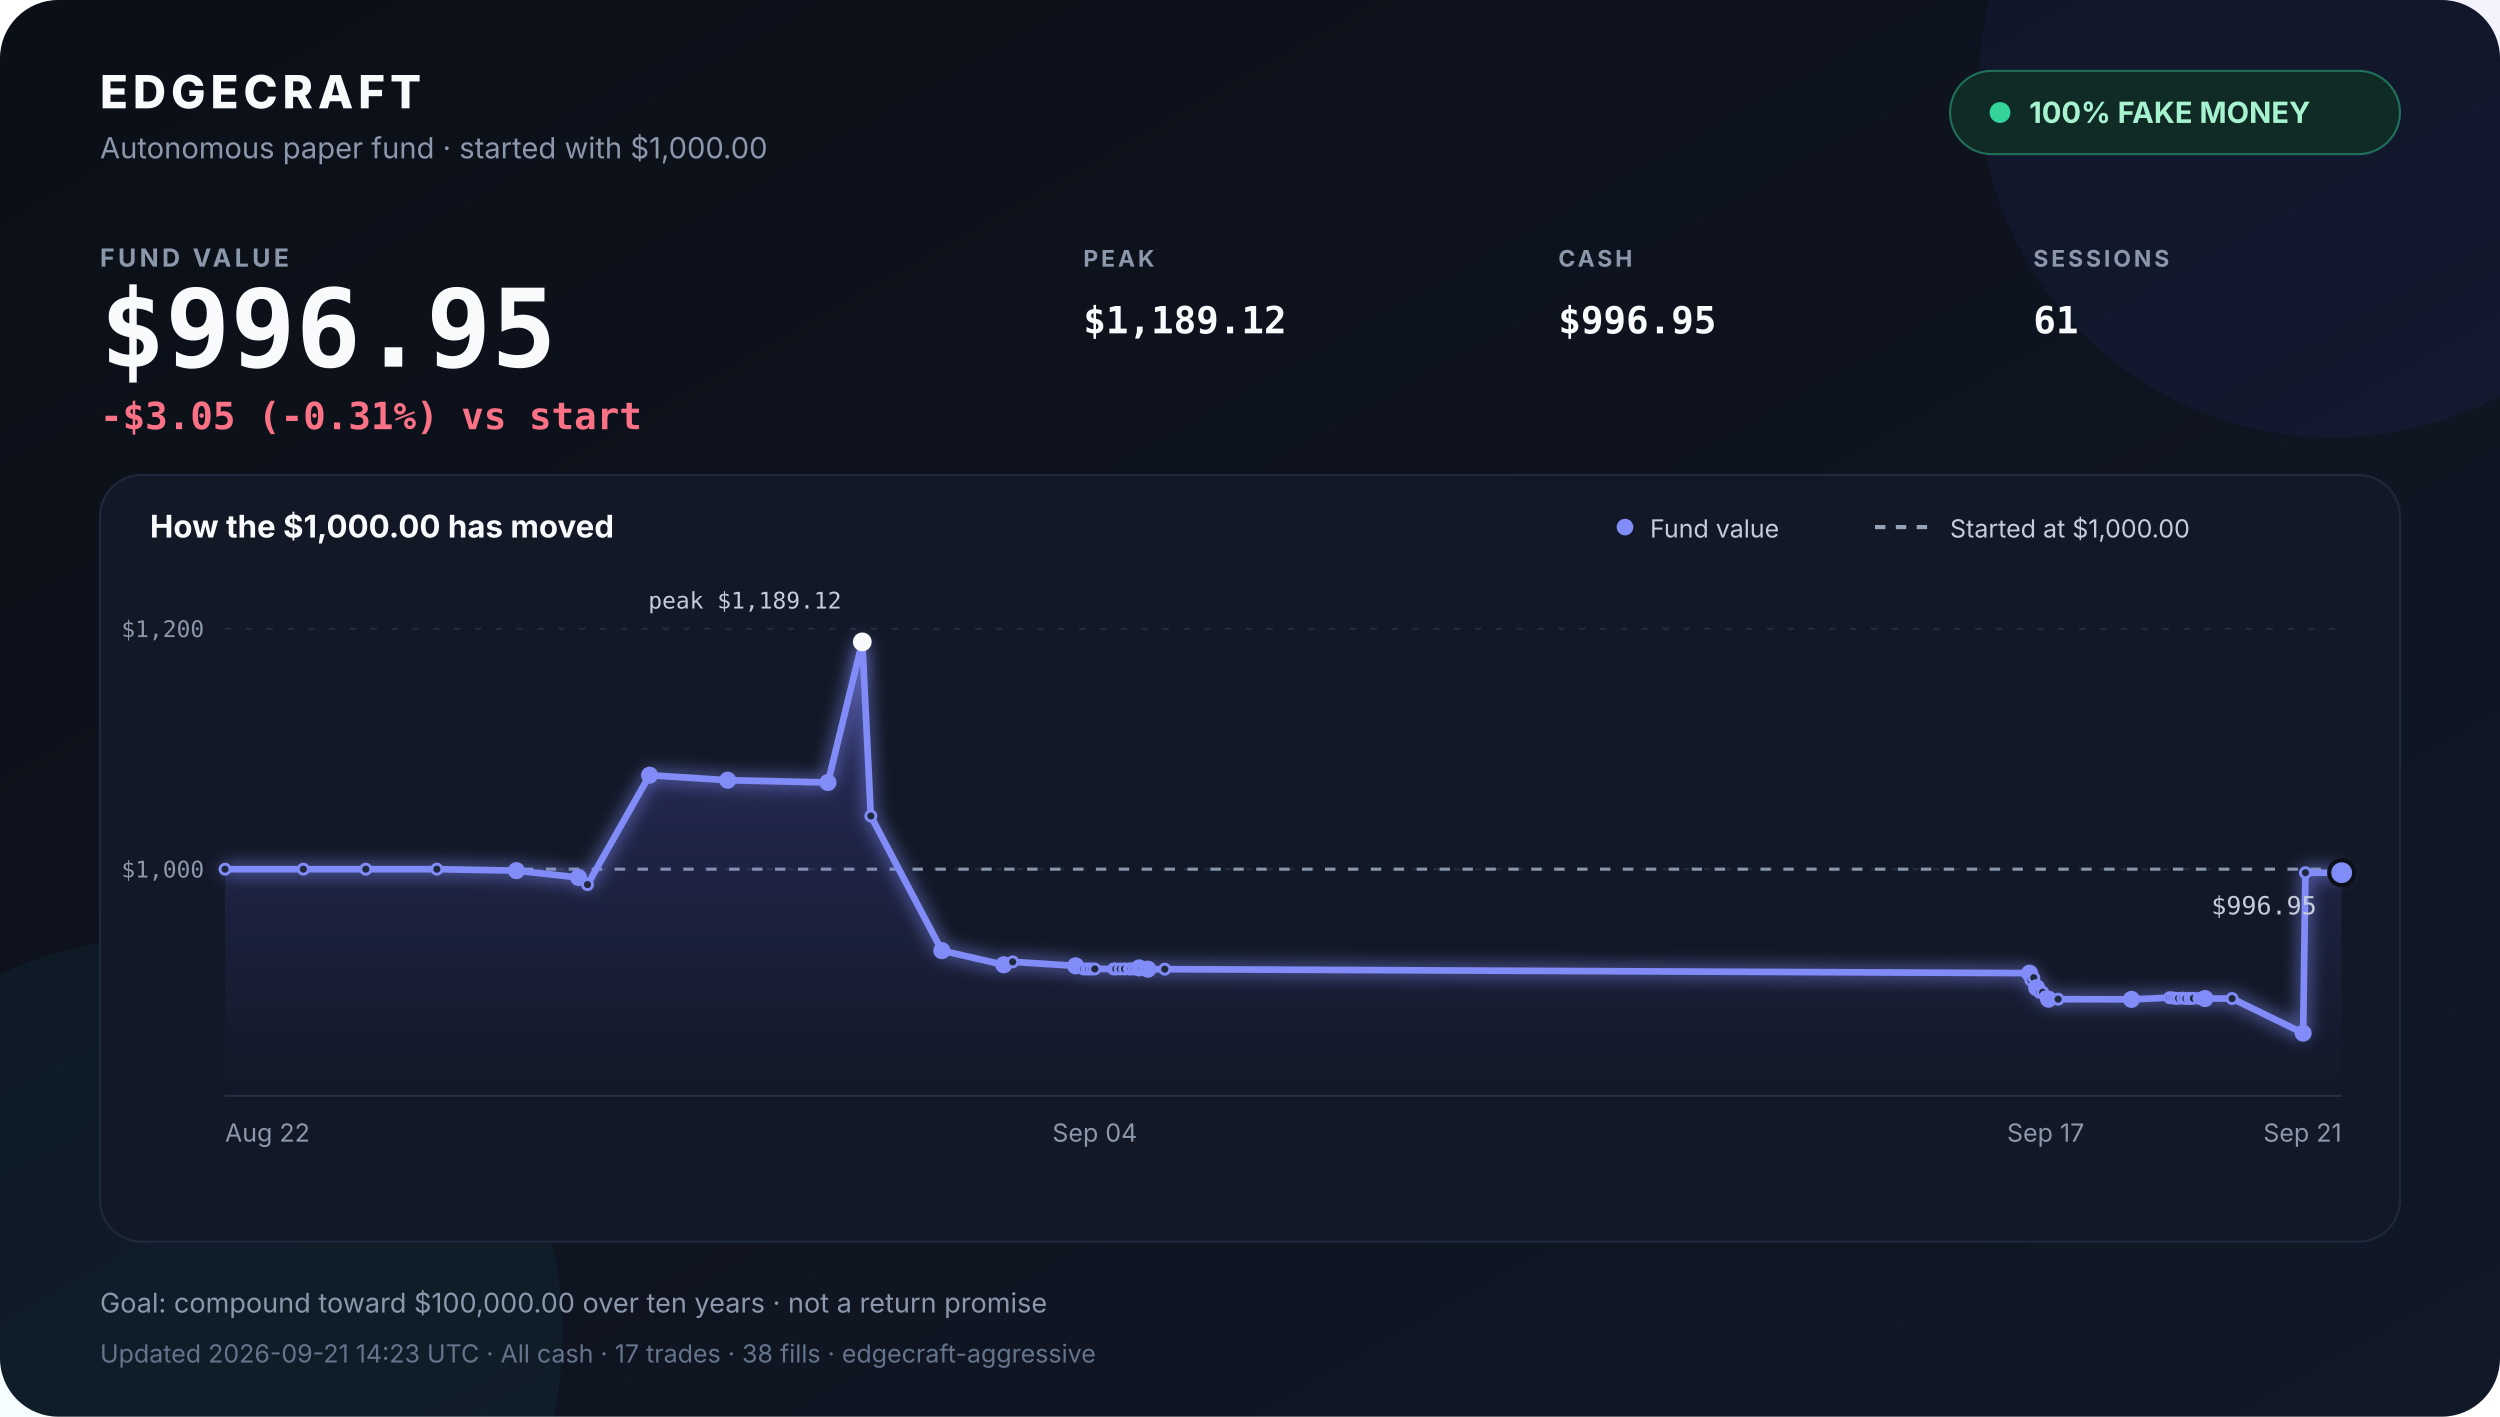
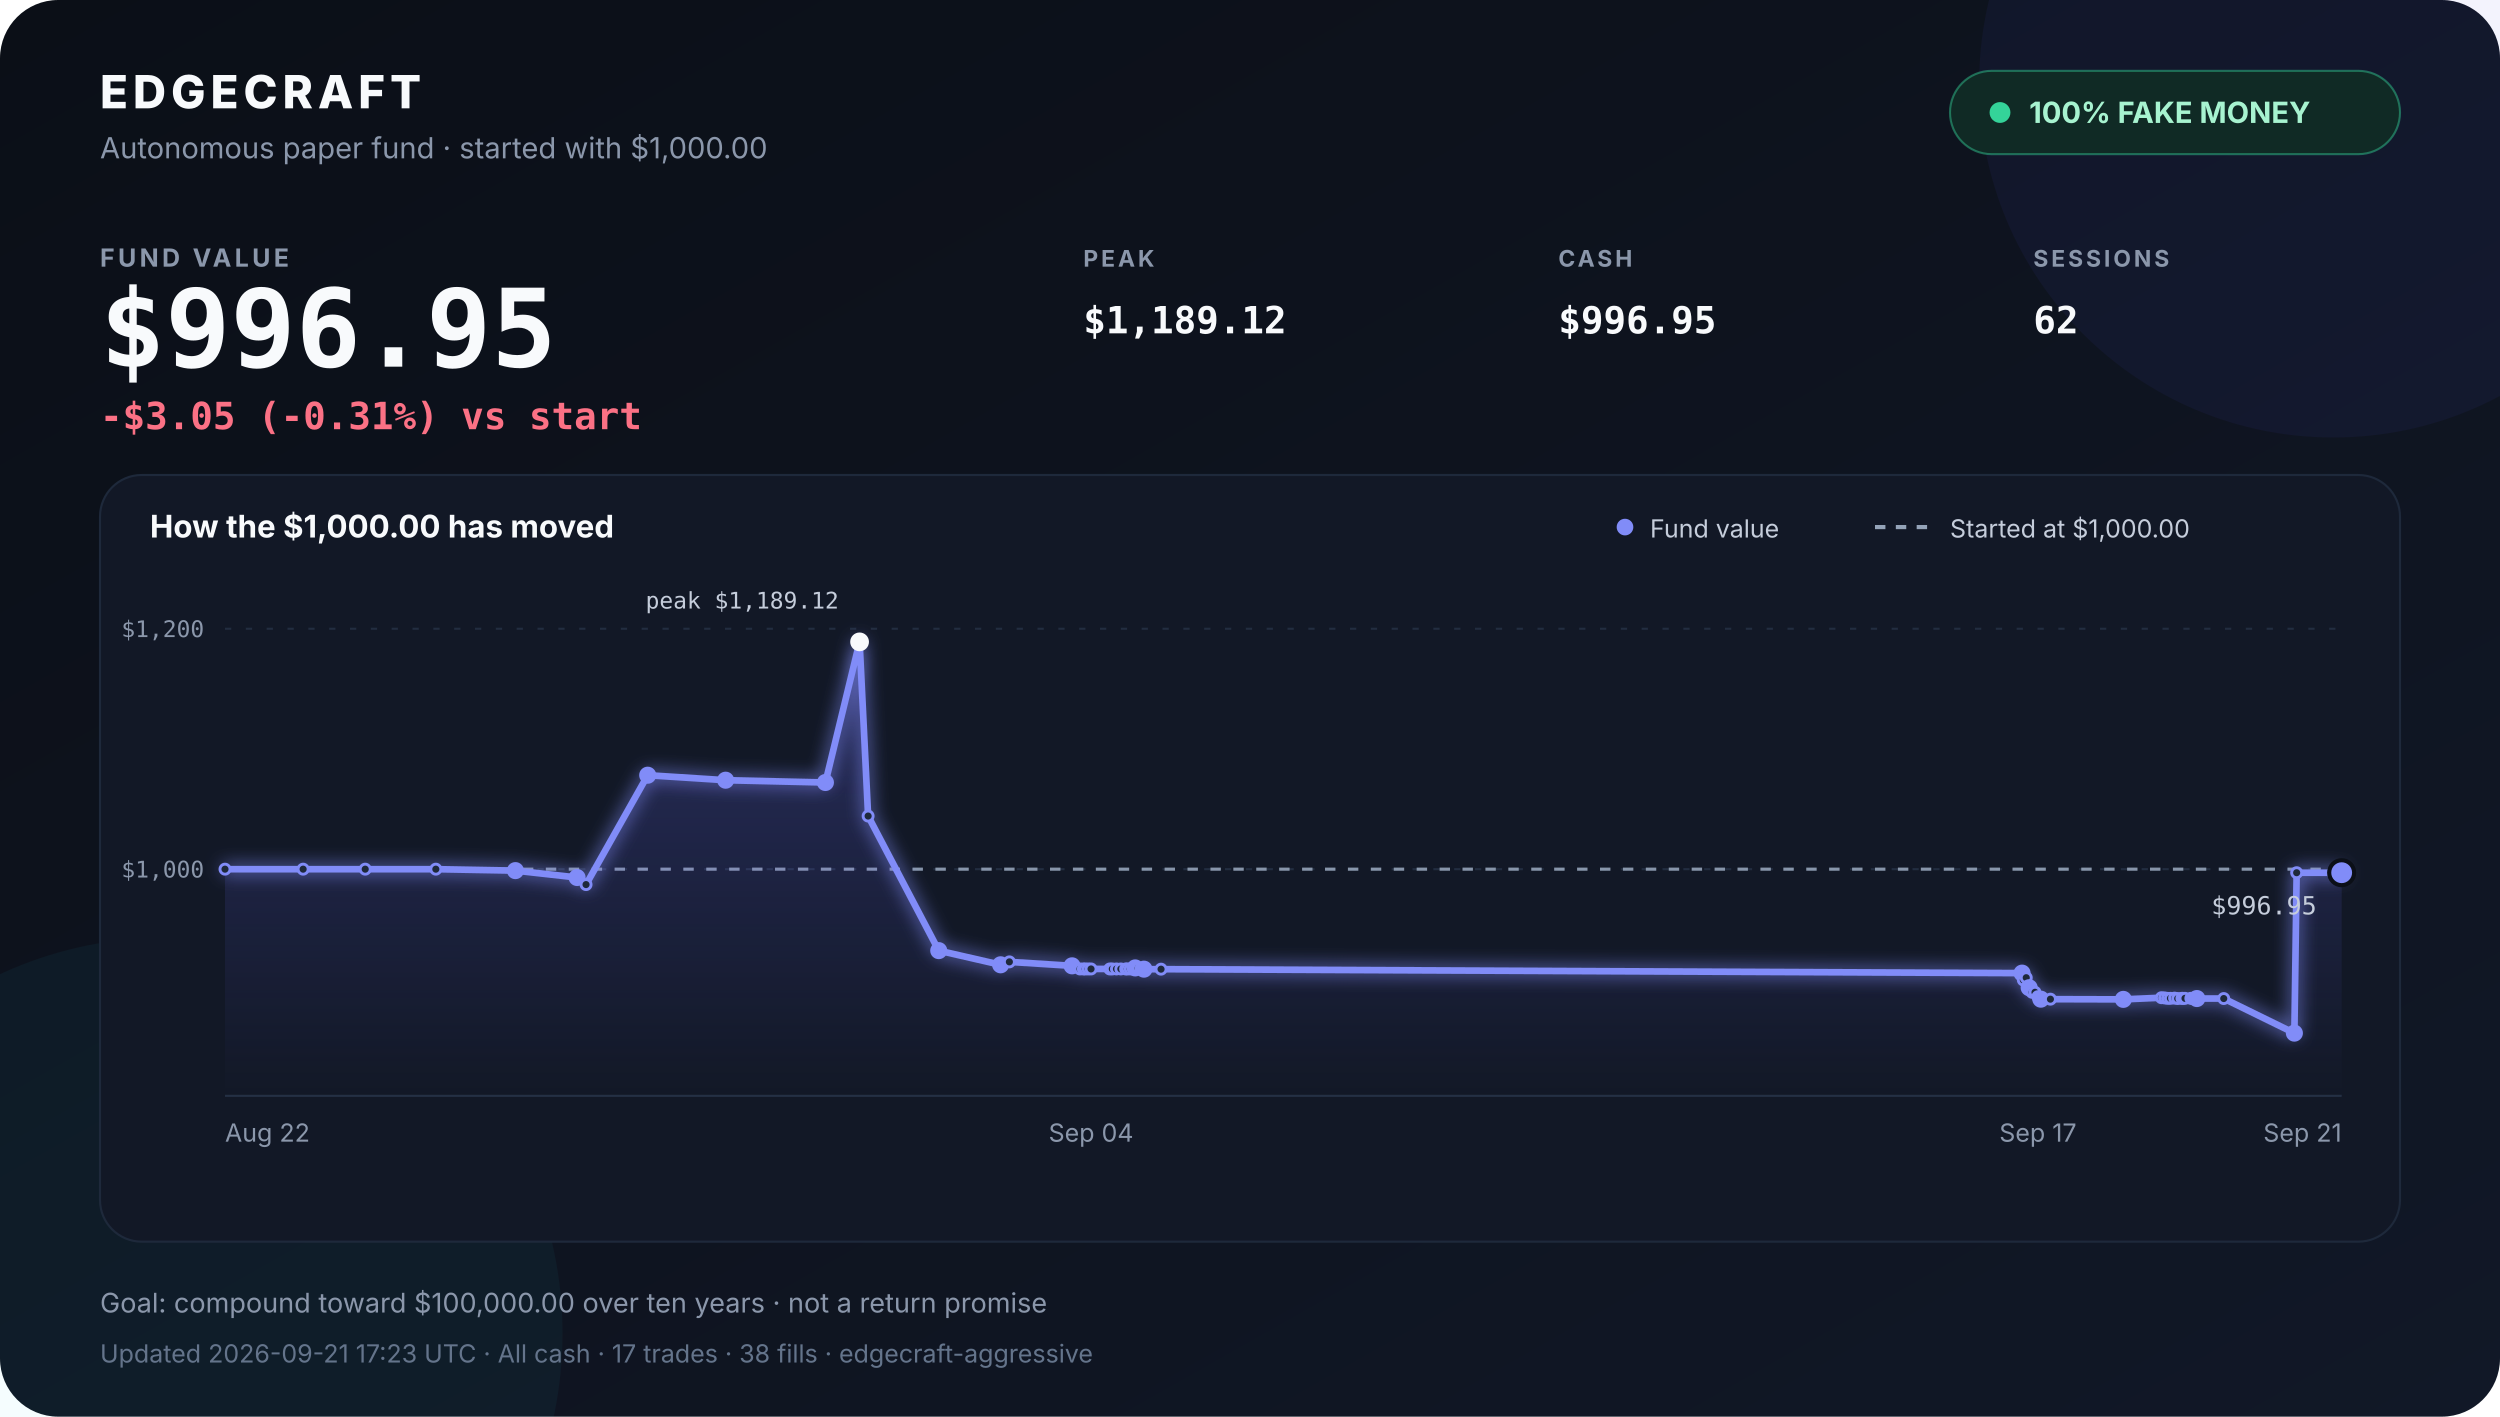
<svg xmlns="http://www.w3.org/2000/svg" width="1200" height="680" viewBox="0 0 1200 680" role="img" aria-labelledby="title desc">
  <defs>
    <linearGradient id="bg" x1="0" y1="0" x2="1" y2="1">
      <stop stop-color="#0b0f17" />
      <stop offset="1" stop-color="#111827" />
    </linearGradient>
    <linearGradient id="area" x1="0" y1="0" x2="0" y2="1">
      <stop stop-color="#6366f1" stop-opacity=".28" />
      <stop offset="1" stop-color="#6366f1" stop-opacity="0" />
    </linearGradient>
    <filter id="glow">
      <feGaussianBlur stdDeviation="4" result="b" />
      <feMerge>
        <feMergeNode in="b" />
        <feMergeNode in="SourceGraphic" />
      </feMerge>
    </filter>
  </defs>
  <rect width="1200" height="680" rx="28" fill="url(#bg)" />
  <circle cx="1120" cy="40" r="170" fill="#4f46e5" opacity=".07" />
  <circle cx="80" cy="640" r="190" fill="#22d3ee" opacity=".05" />
  <g font-family="ui-sans-serif,system-ui,-apple-system,Segoe UI,sans-serif">
    <text x="48" y="52" fill="#f8fafc" font-size="22" font-weight="800" letter-spacing="2.4">EDGECRAFT</text>
    <text x="48" y="76" fill="#8b97ab" font-size="14">Autonomous paper fund · started with $1,000.00</text>
    <rect x="936" y="34" width="216" height="40" rx="20" fill="#102a25" stroke="#34d399" stroke-opacity=".45" />
    <circle cx="960" cy="54" r="5" fill="#34d399" />
    <text x="974" y="59" fill="#a7f3d0" font-size="14" font-weight="700">100% FAKE MONEY</text>
    <text x="48" y="128" fill="#8b97ab" font-size="12" font-weight="700" letter-spacing="1.6">FUND VALUE</text>
    <text x="48" y="176" fill="#f8fafc" font-size="52" font-weight="800" font-family="ui-monospace,SFMono-Regular,Menlo,monospace">$996.95</text>
    <text x="48" y="206" fill="#fb7185" font-size="18" font-weight="700" font-family="ui-monospace,SFMono-Regular,Menlo,monospace">-$3.05  (-0.31%) vs start</text>
    <text x="520" y="128" fill="#8b97ab" font-size="11" font-weight="700" letter-spacing="1.4">PEAK</text>
    <text x="520" y="160" fill="#f8fafc" font-size="18" font-weight="700" font-family="ui-monospace,SFMono-Regular,Menlo,monospace">$1,189.12</text>
    <text x="748" y="128" fill="#8b97ab" font-size="11" font-weight="700" letter-spacing="1.4">CASH</text>
    <text x="748" y="160" fill="#f8fafc" font-size="18" font-weight="700" font-family="ui-monospace,SFMono-Regular,Menlo,monospace">$996.95</text>
    <text x="976" y="128" fill="#8b97ab" font-size="11" font-weight="700" letter-spacing="1.4">SESSIONS</text>
-     <text x="976" y="160" fill="#f8fafc" font-size="18" font-weight="700" font-family="ui-monospace,SFMono-Regular,Menlo,monospace">61</text>
+     <text x="976" y="160" fill="#f8fafc" font-size="18" font-weight="700" font-family="ui-monospace,SFMono-Regular,Menlo,monospace">62</text>
    <rect x="48" y="228" width="1104" height="368" rx="20" fill="#121826" stroke="#1e293b" />
    <text x="72" y="258" fill="#f8fafc" font-size="15" font-weight="700">How the $1,000.00 has moved</text>
    <circle cx="780" cy="253" r="4" fill="#818cf8" />
    <text x="792" y="258" fill="#c5cddb" font-size="12">Fund value</text>
    <line x1="900" y1="253" x2="928" y2="253" stroke="#94a3b8" stroke-width="2" stroke-dasharray="5 5" />
    <text x="936" y="258" fill="#c5cddb" font-size="12">Started at $1,000.00</text>
    <line x1="108" y1="526" x2="1124" y2="526" stroke="#243044" />
    <line x1="108" y1="417.2" x2="1124" y2="417.2" stroke="#243044" stroke-dasharray="3 7" opacity=".85" />
    <text x="98" y="421.2" text-anchor="end" fill="#8b97ab" font-size="11" font-family="ui-monospace,SFMono-Regular,Menlo,monospace">$1,000</text>
    <line x1="108" y1="301.8" x2="1124" y2="301.8" stroke="#243044" stroke-dasharray="3 7" opacity=".85" />
    <text x="98" y="305.8" text-anchor="end" fill="#8b97ab" font-size="11" font-family="ui-monospace,SFMono-Regular,Menlo,monospace">$1,200</text>
    <line x1="108" y1="417.2" x2="1124" y2="417.2" stroke="#94a3b8" stroke-width="1.5" stroke-dasharray="5 6" opacity=".9" />
-     <polygon points="108.0,526.0 108.0,417.2 145.6,417.2 175.6,417.2 209.7,417.2 247.9,417.9 277.7,421.2 282.0,424.6 311.8,372.1 349.3,374.5 397.4,375.6 413.9,308.1 418.0,391.7 452.1,456.3 481.8,463.1 486.1,461.7 516.3,463.6 520.1,465.1 521.7,465.1 522.6,465.1 524.1,465.1 525.5,465.1 534.5,465.1 535.6,465.1 537.7,465.1 539.8,465.1 542.1,465.1 542.9,465.1 544.4,465.1 545.8,464.8 546.8,464.6 548.2,464.8 549.6,465.0 551.0,465.2 559.1,465.2 974.2,467.1 974.8,470.4 976.2,469.3 977.6,474.1 979.0,476.3 980.5,476.3 981.9,478.4 983.3,479.6 987.9,479.6 1023.1,479.7 1041.4,478.9 1042.9,479.0 1044.3,479.2 1045.7,479.2 1047.8,479.1 1049.2,479.3 1051.2,479.2 1051.7,479.2 1052.8,479.2 1055.5,479.2 1056.4,479.2 1057.0,479.1 1058.4,479.3 1071.4,479.3 1105.5,495.9 1106.6,418.9 1124.0,418.9 1124.0,526.0" fill="url(#area)" />
-     <polyline points="108.0,417.2 145.6,417.2 175.6,417.2 209.7,417.2 247.9,417.9 277.7,421.2 282.0,424.6 311.8,372.1 349.3,374.5 397.4,375.6 413.9,308.1 418.0,391.7 452.1,456.3 481.8,463.1 486.1,461.7 516.3,463.6 520.1,465.1 521.7,465.1 522.6,465.1 524.1,465.1 525.5,465.1 534.5,465.1 535.6,465.1 537.7,465.1 539.8,465.1 542.1,465.1 542.9,465.1 544.4,465.1 545.8,464.8 546.8,464.6 548.2,464.8 549.6,465.0 551.0,465.2 559.1,465.2 974.2,467.1 974.8,470.4 976.2,469.3 977.6,474.1 979.0,476.3 980.5,476.3 981.9,478.4 983.3,479.6 987.9,479.6 1023.1,479.7 1041.4,478.9 1042.9,479.0 1044.3,479.2 1045.7,479.2 1047.8,479.1 1049.2,479.3 1051.2,479.2 1051.7,479.2 1052.8,479.2 1055.5,479.2 1056.4,479.2 1057.0,479.1 1058.4,479.3 1071.4,479.3 1105.5,495.9 1106.6,418.9 1124.0,418.9" fill="none" stroke="#818cf8" stroke-width="3.2" stroke-linecap="round" stroke-linejoin="round" filter="url(#glow)" />
+     <polygon points="108.0,526.0 108.0,417.2 145.5,417.2 175.3,417.2 209.2,417.2 247.4,417.9 277.0,421.2 281.3,424.6 310.9,372.1 348.3,374.5 396.2,375.6 412.6,308.1 416.7,391.7 450.6,456.3 480.3,463.1 484.5,461.7 514.6,463.6 518.4,465.1 520.0,465.1 520.9,465.1 522.3,465.1 523.7,465.1 532.7,465.1 533.9,465.1 535.9,465.1 538.0,465.1 540.3,465.1 541.1,465.1 542.5,465.1 544.0,464.8 544.9,464.6 546.3,464.8 547.7,465.0 549.1,465.2 557.3,465.2 970.6,467.1 971.2,470.4 972.6,469.3 974.0,474.1 975.4,476.3 976.8,476.3 978.2,478.4 979.6,479.6 984.2,479.6 1019.2,479.7 1037.5,478.9 1039.0,479.0 1040.4,479.2 1041.8,479.2 1043.8,479.1 1045.3,479.3 1047.3,479.2 1047.8,479.2 1048.8,479.2 1051.6,479.2 1052.4,479.2 1053.0,479.1 1054.5,479.3 1067.4,479.3 1101.3,495.9 1102.4,418.9 1119.8,418.9 1124.0,418.9 1124.0,526.0" fill="url(#area)" />
+     <polyline points="108.0,417.2 145.5,417.2 175.3,417.2 209.2,417.2 247.4,417.9 277.0,421.2 281.3,424.6 310.9,372.1 348.3,374.5 396.2,375.6 412.6,308.1 416.7,391.7 450.6,456.3 480.3,463.1 484.5,461.7 514.6,463.6 518.4,465.1 520.0,465.1 520.9,465.1 522.3,465.1 523.7,465.1 532.7,465.1 533.9,465.1 535.9,465.1 538.0,465.1 540.3,465.1 541.1,465.1 542.5,465.1 544.0,464.8 544.9,464.6 546.3,464.8 547.7,465.0 549.1,465.2 557.3,465.2 970.6,467.1 971.2,470.4 972.6,469.3 974.0,474.1 975.4,476.3 976.8,476.3 978.2,478.4 979.6,479.6 984.2,479.6 1019.2,479.7 1037.5,478.9 1039.0,479.0 1040.4,479.2 1041.8,479.2 1043.8,479.1 1045.3,479.3 1047.3,479.2 1047.8,479.2 1048.8,479.2 1051.6,479.2 1052.4,479.2 1053.0,479.1 1054.5,479.3 1067.4,479.3 1101.3,495.9 1102.4,418.9 1119.8,418.9 1124.0,418.9" fill="none" stroke="#818cf8" stroke-width="3.2" stroke-linecap="round" stroke-linejoin="round" filter="url(#glow)" />
    <circle cx="108.0" cy="417.2" r="2.4" fill="#1e293b" stroke="#818cf8" stroke-width="1.4" />
-     <circle cx="145.6" cy="417.2" r="2.4" fill="#1e293b" stroke="#818cf8" stroke-width="1.4" />
-     <circle cx="175.6" cy="417.2" r="2.4" fill="#1e293b" stroke="#818cf8" stroke-width="1.4" />
-     <circle cx="209.7" cy="417.2" r="2.4" fill="#1e293b" stroke="#818cf8" stroke-width="1.4" />
-     <circle cx="247.9" cy="417.9" r="3.4" fill="#818cf8" stroke="#818cf8" stroke-width="1.4" />
-     <circle cx="277.7" cy="421.2" r="3.4" fill="#818cf8" stroke="#818cf8" stroke-width="1.4" />
-     <circle cx="282.0" cy="424.6" r="2.4" fill="#1e293b" stroke="#818cf8" stroke-width="1.4" />
-     <circle cx="311.8" cy="372.1" r="3.4" fill="#818cf8" stroke="#818cf8" stroke-width="1.4" />
-     <circle cx="349.3" cy="374.5" r="3.4" fill="#818cf8" stroke="#818cf8" stroke-width="1.4" />
-     <circle cx="397.4" cy="375.6" r="3.4" fill="#818cf8" stroke="#818cf8" stroke-width="1.4" />
-     <circle cx="413.9" cy="308.1" r="3.4" fill="#818cf8" stroke="#818cf8" stroke-width="1.4" />
-     <circle cx="418.0" cy="391.7" r="2.4" fill="#1e293b" stroke="#818cf8" stroke-width="1.4" />
-     <circle cx="452.1" cy="456.3" r="3.4" fill="#818cf8" stroke="#818cf8" stroke-width="1.4" />
-     <circle cx="481.8" cy="463.1" r="3.4" fill="#818cf8" stroke="#818cf8" stroke-width="1.4" />
-     <circle cx="486.1" cy="461.7" r="2.4" fill="#1e293b" stroke="#818cf8" stroke-width="1.4" />
-     <circle cx="516.3" cy="463.6" r="3.4" fill="#818cf8" stroke="#818cf8" stroke-width="1.4" />
-     <circle cx="520.1" cy="465.1" r="2.4" fill="#1e293b" stroke="#818cf8" stroke-width="1.4" />
-     <circle cx="521.7" cy="465.1" r="2.4" fill="#1e293b" stroke="#818cf8" stroke-width="1.4" />
-     <circle cx="522.6" cy="465.1" r="2.4" fill="#1e293b" stroke="#818cf8" stroke-width="1.4" />
-     <circle cx="524.1" cy="465.1" r="2.4" fill="#1e293b" stroke="#818cf8" stroke-width="1.4" />
-     <circle cx="525.5" cy="465.1" r="2.4" fill="#1e293b" stroke="#818cf8" stroke-width="1.4" />
-     <circle cx="534.5" cy="465.1" r="2.4" fill="#1e293b" stroke="#818cf8" stroke-width="1.4" />
-     <circle cx="535.6" cy="465.1" r="2.4" fill="#1e293b" stroke="#818cf8" stroke-width="1.4" />
-     <circle cx="537.7" cy="465.1" r="2.4" fill="#1e293b" stroke="#818cf8" stroke-width="1.4" />
-     <circle cx="539.8" cy="465.1" r="2.4" fill="#1e293b" stroke="#818cf8" stroke-width="1.4" />
-     <circle cx="542.1" cy="465.1" r="2.4" fill="#1e293b" stroke="#818cf8" stroke-width="1.4" />
-     <circle cx="542.9" cy="465.1" r="2.4" fill="#1e293b" stroke="#818cf8" stroke-width="1.4" />
-     <circle cx="544.4" cy="465.1" r="2.4" fill="#1e293b" stroke="#818cf8" stroke-width="1.4" />
-     <circle cx="545.8" cy="464.8" r="2.4" fill="#1e293b" stroke="#818cf8" stroke-width="1.4" />
-     <circle cx="546.8" cy="464.6" r="3.4" fill="#818cf8" stroke="#818cf8" stroke-width="1.4" />
-     <circle cx="548.2" cy="464.8" r="2.4" fill="#1e293b" stroke="#818cf8" stroke-width="1.4" />
-     <circle cx="549.6" cy="465.0" r="2.4" fill="#1e293b" stroke="#818cf8" stroke-width="1.4" />
-     <circle cx="551.0" cy="465.2" r="3.4" fill="#818cf8" stroke="#818cf8" stroke-width="1.4" />
-     <circle cx="559.1" cy="465.2" r="2.4" fill="#1e293b" stroke="#818cf8" stroke-width="1.4" />
-     <circle cx="974.2" cy="467.1" r="3.4" fill="#818cf8" stroke="#818cf8" stroke-width="1.4" />
-     <circle cx="974.8" cy="470.4" r="2.4" fill="#1e293b" stroke="#818cf8" stroke-width="1.4" />
-     <circle cx="976.2" cy="469.3" r="2.4" fill="#1e293b" stroke="#818cf8" stroke-width="1.4" />
-     <circle cx="977.6" cy="474.1" r="3.4" fill="#818cf8" stroke="#818cf8" stroke-width="1.4" />
-     <circle cx="979.0" cy="476.3" r="2.4" fill="#1e293b" stroke="#818cf8" stroke-width="1.4" />
-     <circle cx="980.5" cy="476.3" r="2.4" fill="#1e293b" stroke="#818cf8" stroke-width="1.4" />
-     <circle cx="981.9" cy="478.4" r="2.4" fill="#1e293b" stroke="#818cf8" stroke-width="1.4" />
-     <circle cx="983.3" cy="479.6" r="3.4" fill="#818cf8" stroke="#818cf8" stroke-width="1.4" />
-     <circle cx="987.9" cy="479.6" r="2.4" fill="#1e293b" stroke="#818cf8" stroke-width="1.4" />
-     <circle cx="1023.1" cy="479.7" r="3.4" fill="#818cf8" stroke="#818cf8" stroke-width="1.4" />
-     <circle cx="1041.4" cy="478.9" r="2.4" fill="#1e293b" stroke="#818cf8" stroke-width="1.4" />
-     <circle cx="1042.9" cy="479.0" r="2.4" fill="#1e293b" stroke="#818cf8" stroke-width="1.4" />
-     <circle cx="1044.3" cy="479.2" r="2.4" fill="#1e293b" stroke="#818cf8" stroke-width="1.4" />
-     <circle cx="1045.7" cy="479.2" r="2.4" fill="#1e293b" stroke="#818cf8" stroke-width="1.4" />
-     <circle cx="1047.8" cy="479.1" r="2.4" fill="#1e293b" stroke="#818cf8" stroke-width="1.4" />
-     <circle cx="1049.2" cy="479.3" r="2.4" fill="#1e293b" stroke="#818cf8" stroke-width="1.4" />
-     <circle cx="1051.2" cy="479.2" r="2.4" fill="#1e293b" stroke="#818cf8" stroke-width="1.4" />
-     <circle cx="1051.7" cy="479.2" r="2.4" fill="#1e293b" stroke="#818cf8" stroke-width="1.4" />
-     <circle cx="1052.8" cy="479.2" r="2.4" fill="#1e293b" stroke="#818cf8" stroke-width="1.4" />
-     <circle cx="1055.5" cy="479.2" r="2.4" fill="#1e293b" stroke="#818cf8" stroke-width="1.4" />
-     <circle cx="1056.4" cy="479.2" r="2.4" fill="#1e293b" stroke="#818cf8" stroke-width="1.4" />
-     <circle cx="1057.0" cy="479.1" r="2.4" fill="#1e293b" stroke="#818cf8" stroke-width="1.4" />
-     <circle cx="1058.4" cy="479.3" r="3.4" fill="#818cf8" stroke="#818cf8" stroke-width="1.4" />
-     <circle cx="1071.4" cy="479.3" r="2.4" fill="#1e293b" stroke="#818cf8" stroke-width="1.4" />
-     <circle cx="1105.5" cy="495.9" r="3.4" fill="#818cf8" stroke="#818cf8" stroke-width="1.4" />
-     <circle cx="1106.6" cy="418.9" r="2.4" fill="#1e293b" stroke="#818cf8" stroke-width="1.4" />
+     <circle cx="145.5" cy="417.2" r="2.4" fill="#1e293b" stroke="#818cf8" stroke-width="1.4" />
+     <circle cx="175.3" cy="417.2" r="2.4" fill="#1e293b" stroke="#818cf8" stroke-width="1.4" />
+     <circle cx="209.2" cy="417.2" r="2.4" fill="#1e293b" stroke="#818cf8" stroke-width="1.4" />
+     <circle cx="247.4" cy="417.9" r="3.4" fill="#818cf8" stroke="#818cf8" stroke-width="1.4" />
+     <circle cx="277.0" cy="421.2" r="3.4" fill="#818cf8" stroke="#818cf8" stroke-width="1.4" />
+     <circle cx="281.3" cy="424.6" r="2.4" fill="#1e293b" stroke="#818cf8" stroke-width="1.4" />
+     <circle cx="310.9" cy="372.1" r="3.4" fill="#818cf8" stroke="#818cf8" stroke-width="1.4" />
+     <circle cx="348.3" cy="374.5" r="3.4" fill="#818cf8" stroke="#818cf8" stroke-width="1.4" />
+     <circle cx="396.2" cy="375.6" r="3.4" fill="#818cf8" stroke="#818cf8" stroke-width="1.4" />
+     <circle cx="412.6" cy="308.1" r="3.4" fill="#818cf8" stroke="#818cf8" stroke-width="1.4" />
+     <circle cx="416.7" cy="391.7" r="2.4" fill="#1e293b" stroke="#818cf8" stroke-width="1.4" />
+     <circle cx="450.6" cy="456.3" r="3.4" fill="#818cf8" stroke="#818cf8" stroke-width="1.4" />
+     <circle cx="480.3" cy="463.1" r="3.4" fill="#818cf8" stroke="#818cf8" stroke-width="1.4" />
+     <circle cx="484.5" cy="461.7" r="2.4" fill="#1e293b" stroke="#818cf8" stroke-width="1.4" />
+     <circle cx="514.6" cy="463.6" r="3.4" fill="#818cf8" stroke="#818cf8" stroke-width="1.4" />
+     <circle cx="518.4" cy="465.1" r="2.4" fill="#1e293b" stroke="#818cf8" stroke-width="1.4" />
+     <circle cx="520.0" cy="465.1" r="2.4" fill="#1e293b" stroke="#818cf8" stroke-width="1.4" />
+     <circle cx="520.9" cy="465.1" r="2.4" fill="#1e293b" stroke="#818cf8" stroke-width="1.4" />
+     <circle cx="522.3" cy="465.1" r="2.4" fill="#1e293b" stroke="#818cf8" stroke-width="1.4" />
+     <circle cx="523.7" cy="465.1" r="2.4" fill="#1e293b" stroke="#818cf8" stroke-width="1.4" />
+     <circle cx="532.7" cy="465.1" r="2.4" fill="#1e293b" stroke="#818cf8" stroke-width="1.4" />
+     <circle cx="533.9" cy="465.1" r="2.4" fill="#1e293b" stroke="#818cf8" stroke-width="1.4" />
+     <circle cx="535.9" cy="465.1" r="2.4" fill="#1e293b" stroke="#818cf8" stroke-width="1.4" />
+     <circle cx="538.0" cy="465.1" r="2.4" fill="#1e293b" stroke="#818cf8" stroke-width="1.4" />
+     <circle cx="540.3" cy="465.1" r="2.4" fill="#1e293b" stroke="#818cf8" stroke-width="1.4" />
+     <circle cx="541.1" cy="465.1" r="2.4" fill="#1e293b" stroke="#818cf8" stroke-width="1.4" />
+     <circle cx="542.5" cy="465.1" r="2.4" fill="#1e293b" stroke="#818cf8" stroke-width="1.4" />
+     <circle cx="544.0" cy="464.8" r="2.4" fill="#1e293b" stroke="#818cf8" stroke-width="1.4" />
+     <circle cx="544.9" cy="464.6" r="3.4" fill="#818cf8" stroke="#818cf8" stroke-width="1.4" />
+     <circle cx="546.3" cy="464.8" r="2.4" fill="#1e293b" stroke="#818cf8" stroke-width="1.4" />
+     <circle cx="547.7" cy="465.0" r="2.4" fill="#1e293b" stroke="#818cf8" stroke-width="1.4" />
+     <circle cx="549.1" cy="465.2" r="3.4" fill="#818cf8" stroke="#818cf8" stroke-width="1.4" />
+     <circle cx="557.3" cy="465.2" r="2.4" fill="#1e293b" stroke="#818cf8" stroke-width="1.4" />
+     <circle cx="970.6" cy="467.1" r="3.4" fill="#818cf8" stroke="#818cf8" stroke-width="1.4" />
+     <circle cx="971.2" cy="470.4" r="2.4" fill="#1e293b" stroke="#818cf8" stroke-width="1.4" />
+     <circle cx="972.6" cy="469.3" r="2.4" fill="#1e293b" stroke="#818cf8" stroke-width="1.4" />
+     <circle cx="974.0" cy="474.1" r="3.4" fill="#818cf8" stroke="#818cf8" stroke-width="1.4" />
+     <circle cx="975.4" cy="476.3" r="2.4" fill="#1e293b" stroke="#818cf8" stroke-width="1.4" />
+     <circle cx="976.8" cy="476.3" r="2.4" fill="#1e293b" stroke="#818cf8" stroke-width="1.4" />
+     <circle cx="978.2" cy="478.4" r="2.4" fill="#1e293b" stroke="#818cf8" stroke-width="1.4" />
+     <circle cx="979.6" cy="479.6" r="3.4" fill="#818cf8" stroke="#818cf8" stroke-width="1.4" />
+     <circle cx="984.2" cy="479.6" r="2.4" fill="#1e293b" stroke="#818cf8" stroke-width="1.4" />
+     <circle cx="1019.2" cy="479.7" r="3.4" fill="#818cf8" stroke="#818cf8" stroke-width="1.4" />
+     <circle cx="1037.5" cy="478.9" r="2.4" fill="#1e293b" stroke="#818cf8" stroke-width="1.4" />
+     <circle cx="1039.0" cy="479.0" r="2.4" fill="#1e293b" stroke="#818cf8" stroke-width="1.4" />
+     <circle cx="1040.4" cy="479.2" r="2.4" fill="#1e293b" stroke="#818cf8" stroke-width="1.4" />
+     <circle cx="1041.8" cy="479.2" r="2.4" fill="#1e293b" stroke="#818cf8" stroke-width="1.4" />
+     <circle cx="1043.8" cy="479.1" r="2.4" fill="#1e293b" stroke="#818cf8" stroke-width="1.4" />
+     <circle cx="1045.3" cy="479.3" r="2.4" fill="#1e293b" stroke="#818cf8" stroke-width="1.4" />
+     <circle cx="1047.3" cy="479.2" r="2.4" fill="#1e293b" stroke="#818cf8" stroke-width="1.4" />
+     <circle cx="1047.8" cy="479.2" r="2.4" fill="#1e293b" stroke="#818cf8" stroke-width="1.4" />
+     <circle cx="1048.8" cy="479.2" r="2.4" fill="#1e293b" stroke="#818cf8" stroke-width="1.4" />
+     <circle cx="1051.6" cy="479.2" r="2.4" fill="#1e293b" stroke="#818cf8" stroke-width="1.4" />
+     <circle cx="1052.4" cy="479.2" r="2.4" fill="#1e293b" stroke="#818cf8" stroke-width="1.4" />
+     <circle cx="1053.0" cy="479.1" r="2.4" fill="#1e293b" stroke="#818cf8" stroke-width="1.4" />
+     <circle cx="1054.5" cy="479.3" r="3.4" fill="#818cf8" stroke="#818cf8" stroke-width="1.4" />
+     <circle cx="1067.4" cy="479.3" r="2.4" fill="#1e293b" stroke="#818cf8" stroke-width="1.4" />
+     <circle cx="1101.3" cy="495.9" r="3.4" fill="#818cf8" stroke="#818cf8" stroke-width="1.4" />
+     <circle cx="1102.4" cy="418.9" r="2.4" fill="#1e293b" stroke="#818cf8" stroke-width="1.4" />
+     <circle cx="1119.8" cy="418.9" r="2.4" fill="#1e293b" stroke="#818cf8" stroke-width="1.4" />
    <circle cx="1124.0" cy="418.9" r="2.4" fill="#1e293b" stroke="#818cf8" stroke-width="1.4" />
-     <circle cx="413.9" cy="308.1" r="4.5" fill="#f8fafc" />
-     <text x="403.9" y="292.1" text-anchor="end" fill="#c5cddb" font-size="11" font-family="ui-monospace,SFMono-Regular,Menlo,monospace">peak $1,189.12</text>
+     <circle cx="412.6" cy="308.1" r="4.5" fill="#f8fafc" />
+     <text x="402.6" y="292.1" text-anchor="end" fill="#c5cddb" font-size="11" font-family="ui-monospace,SFMono-Regular,Menlo,monospace">peak $1,189.12</text>
    <circle cx="1124.0" cy="418.9" r="6" fill="#818cf8" stroke="#0b0f17" stroke-width="2" />
    <text x="1112.0" y="438.9" text-anchor="end" fill="#c5cddb" font-size="12" font-family="ui-monospace,SFMono-Regular,Menlo,monospace">$996.95</text>
    <text x="108.0" y="548" text-anchor="start" fill="#8b97ab" font-size="12">Aug 22</text>
-     <text x="525.5" y="548" text-anchor="middle" fill="#8b97ab" font-size="12">Sep 04</text>
-     <text x="981.9" y="548" text-anchor="middle" fill="#8b97ab" font-size="12">Sep 17</text>
+     <text x="523.7" y="548" text-anchor="middle" fill="#8b97ab" font-size="12">Sep 04</text>
+     <text x="978.2" y="548" text-anchor="middle" fill="#8b97ab" font-size="12">Sep 17</text>
    <text x="1124.0" y="548" text-anchor="end" fill="#8b97ab" font-size="12">Sep 21</text>
    <text x="48" y="630" fill="#8b97ab" font-size="13">Goal: compound toward $100,000.00 over ten years · not a return promise</text>
-     <text x="48" y="654" fill="#64748b" font-size="12">Updated 2026-09-21 14:23 UTC · All cash · 17 trades · 38 fills · edgecraft-aggressive</text>
+     <text x="48" y="654" fill="#64748b" font-size="12">Updated 2026-09-21 17:23 UTC · All cash · 17 trades · 38 fills · edgecraft-aggressive</text>
  </g>
</svg>
